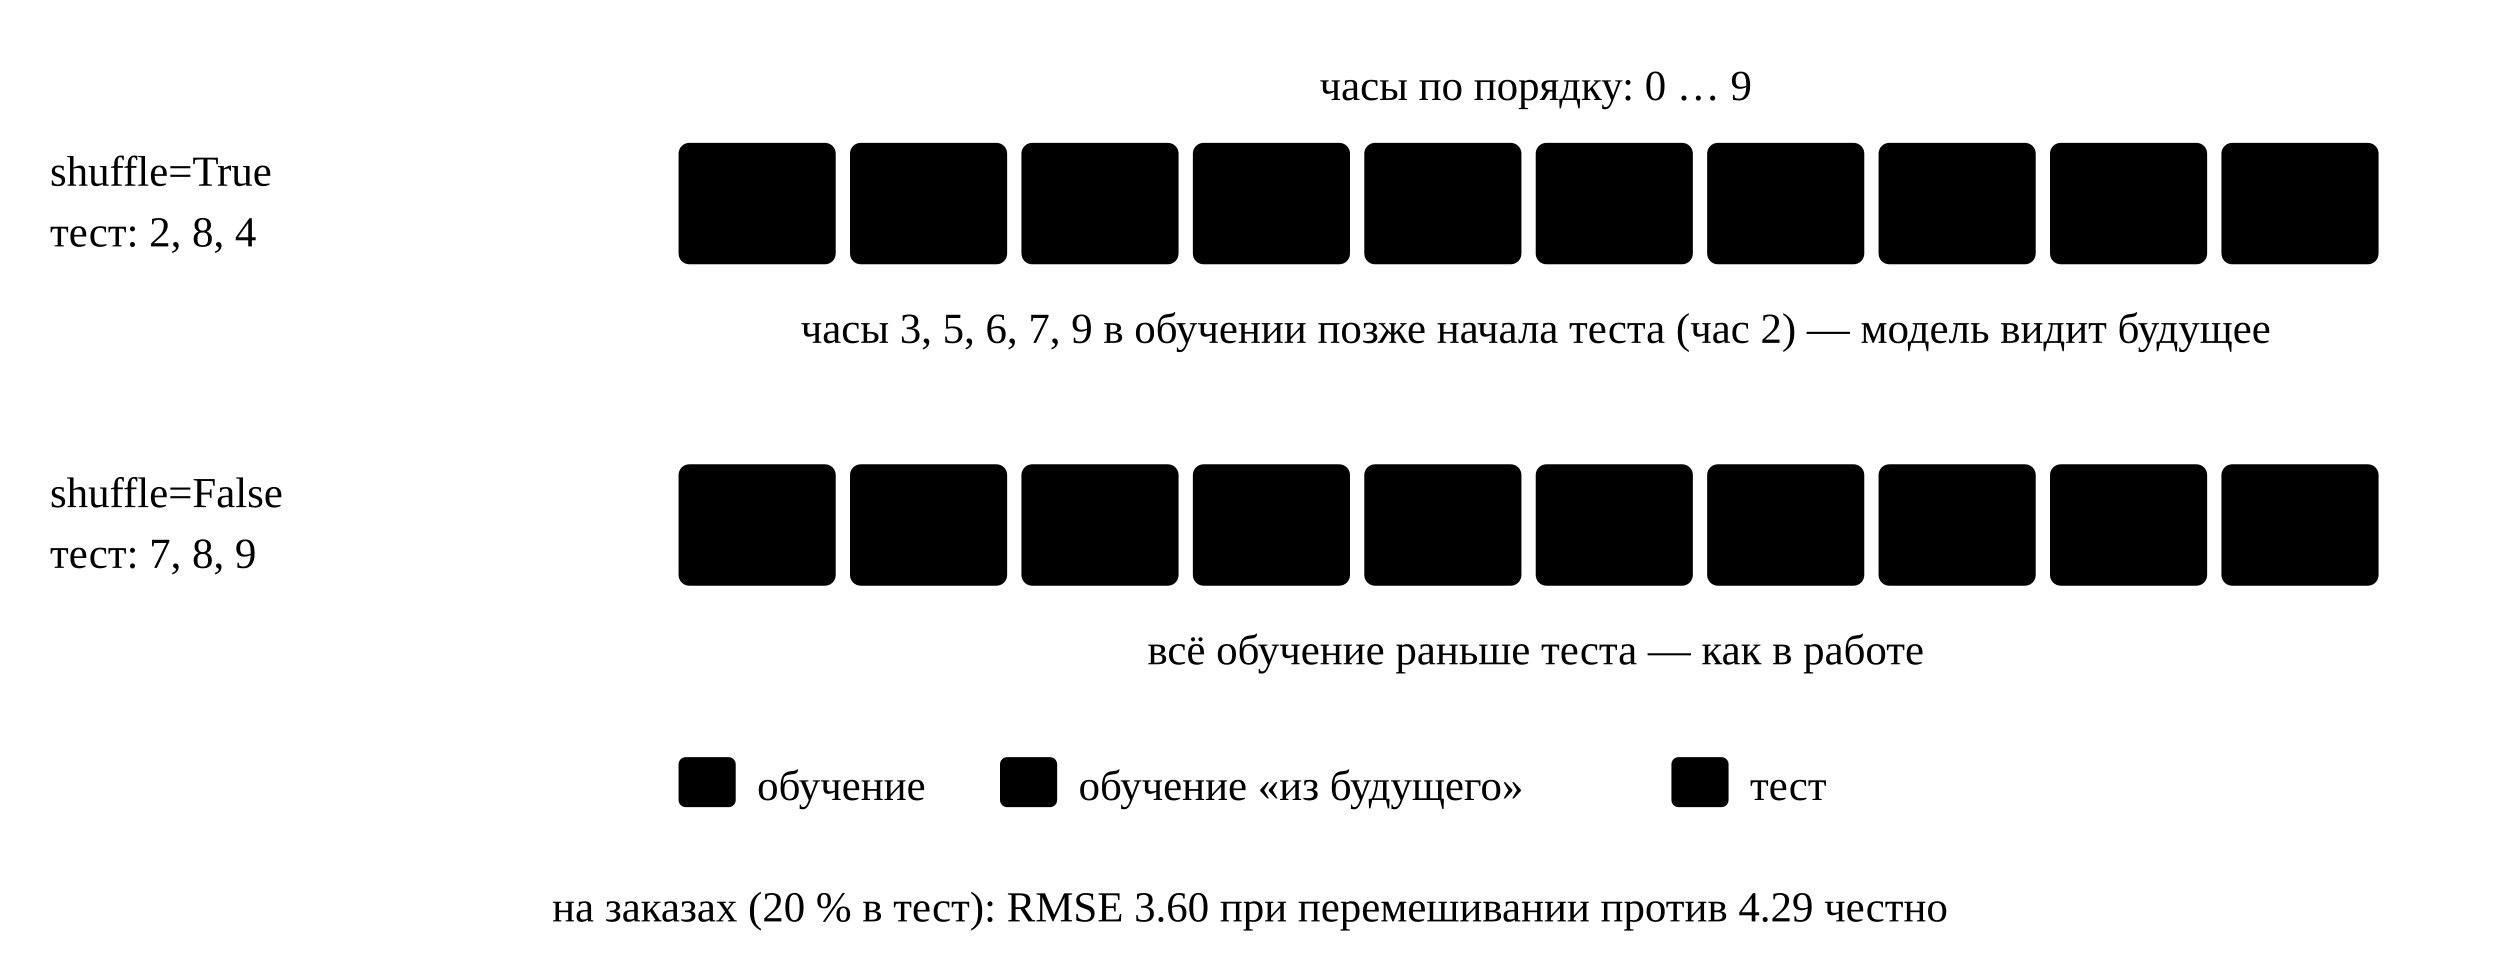
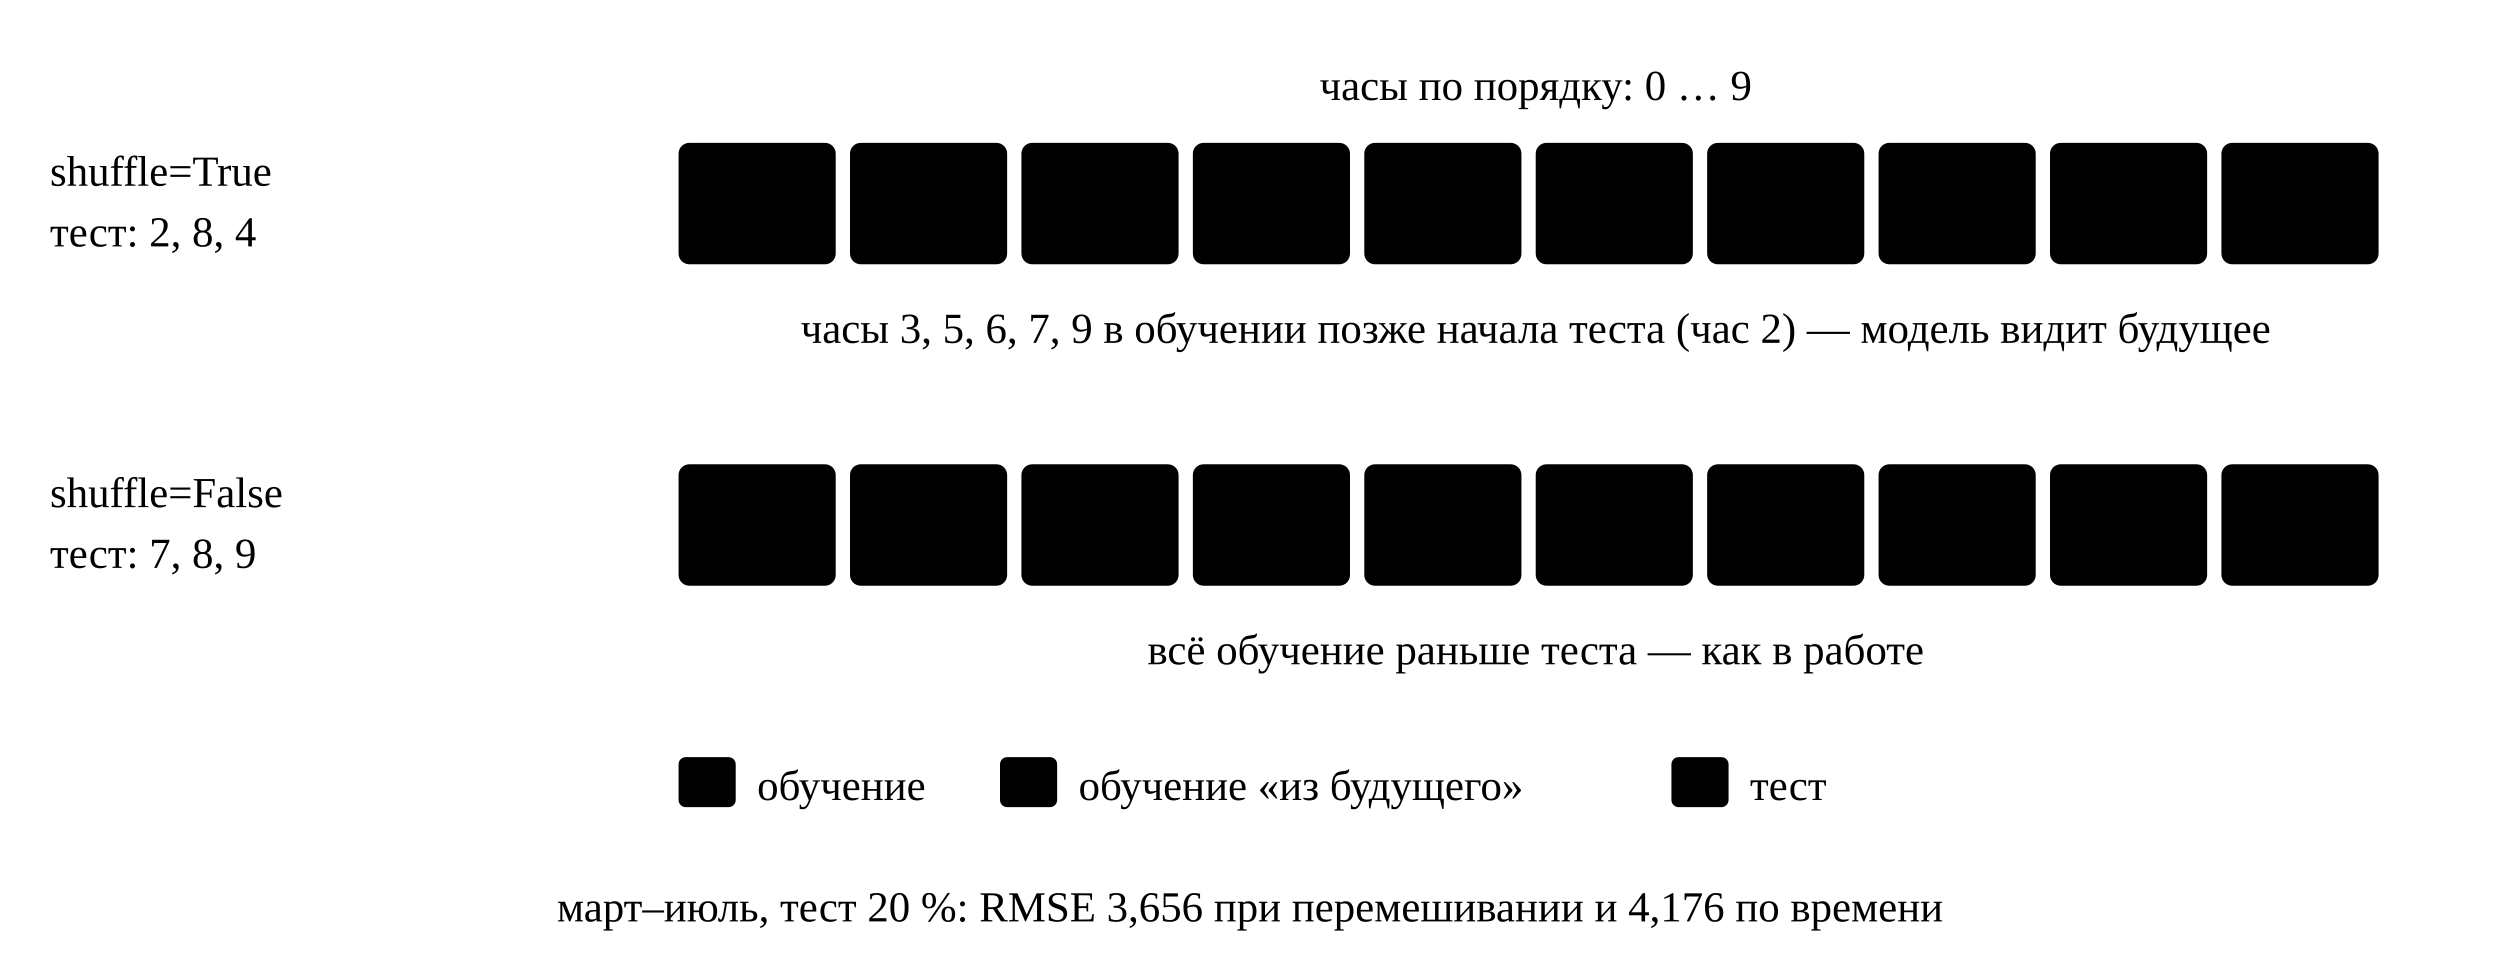
<svg xmlns="http://www.w3.org/2000/svg" viewBox="0 0 700 270" role="img" aria-labelledby="t-ts-noshuffle">
  <defs>
    <marker id="ah-ts-noshuffle" viewBox="0 0 10 10" refX="9" refY="5" markerWidth="7" markerHeight="7" orient="auto-start-reverse">
      <path class="ah" d="M0,0 L10,5 L0,10 z" />
    </marker>
  </defs>
  <text class="ink sm b" x="14" y="52" text-anchor="start">shuffle=True</text>
  <text class="warn sm" x="14" y="69" text-anchor="start">тест: 2, 8, 4</text>
  <rect class="box-acc" x="190" y="40" width="44" height="34" rx="3" />
  <text class="ink b" x="212.0" y="62" text-anchor="middle">0</text>
  <rect class="box-acc" x="238" y="40" width="44" height="34" rx="3" />
  <text class="ink b" x="260.0" y="62" text-anchor="middle">1</text>
  <rect class="box-warn" x="286" y="40" width="44" height="34" rx="3" />
  <text class="ink b" x="308.0" y="62" text-anchor="middle">2</text>
  <rect class="box-err" x="334" y="40" width="44" height="34" rx="3" />
  <text class="ink b" x="356.0" y="62" text-anchor="middle">3</text>
  <rect class="box-warn" x="382" y="40" width="44" height="34" rx="3" />
  <text class="ink b" x="404.0" y="62" text-anchor="middle">4</text>
  <rect class="box-err" x="430" y="40" width="44" height="34" rx="3" />
  <text class="ink b" x="452.0" y="62" text-anchor="middle">5</text>
  <rect class="box-err" x="478" y="40" width="44" height="34" rx="3" />
  <text class="ink b" x="500.0" y="62" text-anchor="middle">6</text>
  <rect class="box-err" x="526" y="40" width="44" height="34" rx="3" />
  <text class="ink b" x="548.0" y="62" text-anchor="middle">7</text>
  <rect class="box-warn" x="574" y="40" width="44" height="34" rx="3" />
  <text class="ink b" x="596.0" y="62" text-anchor="middle">8</text>
  <rect class="box-err" x="622" y="40" width="44" height="34" rx="3" />
  <text class="ink b" x="644.0" y="62" text-anchor="middle">9</text>
  <text class="ink sm b" x="14" y="142" text-anchor="start">shuffle=False</text>
  <text class="warn sm" x="14" y="159" text-anchor="start">тест: 7, 8, 9</text>
  <rect class="box-acc" x="190" y="130" width="44" height="34" rx="3" />
  <text class="ink b" x="212.0" y="152" text-anchor="middle">0</text>
  <rect class="box-acc" x="238" y="130" width="44" height="34" rx="3" />
  <text class="ink b" x="260.0" y="152" text-anchor="middle">1</text>
  <rect class="box-acc" x="286" y="130" width="44" height="34" rx="3" />
  <text class="ink b" x="308.0" y="152" text-anchor="middle">2</text>
  <rect class="box-acc" x="334" y="130" width="44" height="34" rx="3" />
  <text class="ink b" x="356.0" y="152" text-anchor="middle">3</text>
  <rect class="box-acc" x="382" y="130" width="44" height="34" rx="3" />
  <text class="ink b" x="404.0" y="152" text-anchor="middle">4</text>
  <rect class="box-acc" x="430" y="130" width="44" height="34" rx="3" />
  <text class="ink b" x="452.0" y="152" text-anchor="middle">5</text>
  <rect class="box-acc" x="478" y="130" width="44" height="34" rx="3" />
  <text class="ink b" x="500.0" y="152" text-anchor="middle">6</text>
  <rect class="box-warn" x="526" y="130" width="44" height="34" rx="3" />
  <text class="ink b" x="548.0" y="152" text-anchor="middle">7</text>
  <rect class="box-warn" x="574" y="130" width="44" height="34" rx="3" />
  <text class="ink b" x="596.0" y="152" text-anchor="middle">8</text>
  <rect class="box-warn" x="622" y="130" width="44" height="34" rx="3" />
  <text class="ink b" x="644.0" y="152" text-anchor="middle">9</text>
  <text class="mut sm" x="430" y="28" text-anchor="middle">часы по порядку: 0 … 9</text>
  <text class="err sm b" x="430" y="96" text-anchor="middle">часы 3, 5, 6, 7, 9 в обучении позже начала теста (час 2) — модель видит будущее</text>
  <text class="ok sm b" x="430" y="186" text-anchor="middle">всё обучение раньше теста — как в работе</text>
  <rect class="box-acc" x="190" y="212" width="16" height="14" rx="2" />
  <text class="ink2 sm" x="212" y="224" text-anchor="start">обучение</text>
  <rect class="box-err" x="280" y="212" width="16" height="14" rx="2" />
  <text class="ink2 sm" x="302" y="224" text-anchor="start">обучение «из будущего»</text>
  <rect class="box-warn" x="468" y="212" width="16" height="14" rx="2" />
  <text class="ink2 sm" x="490" y="224" text-anchor="start">тест</text>
-   <text class="mut sm" x="350" y="258" text-anchor="middle">на заказах (20 % в тест): RMSE 3.60 при перемешивании против 4.29 честно</text>
+   <text class="mut sm" x="350" y="258" text-anchor="middle">март–июль, тест 20 %: RMSE 3,656 при перемешивании и 4,176 по времени</text>
</svg>
